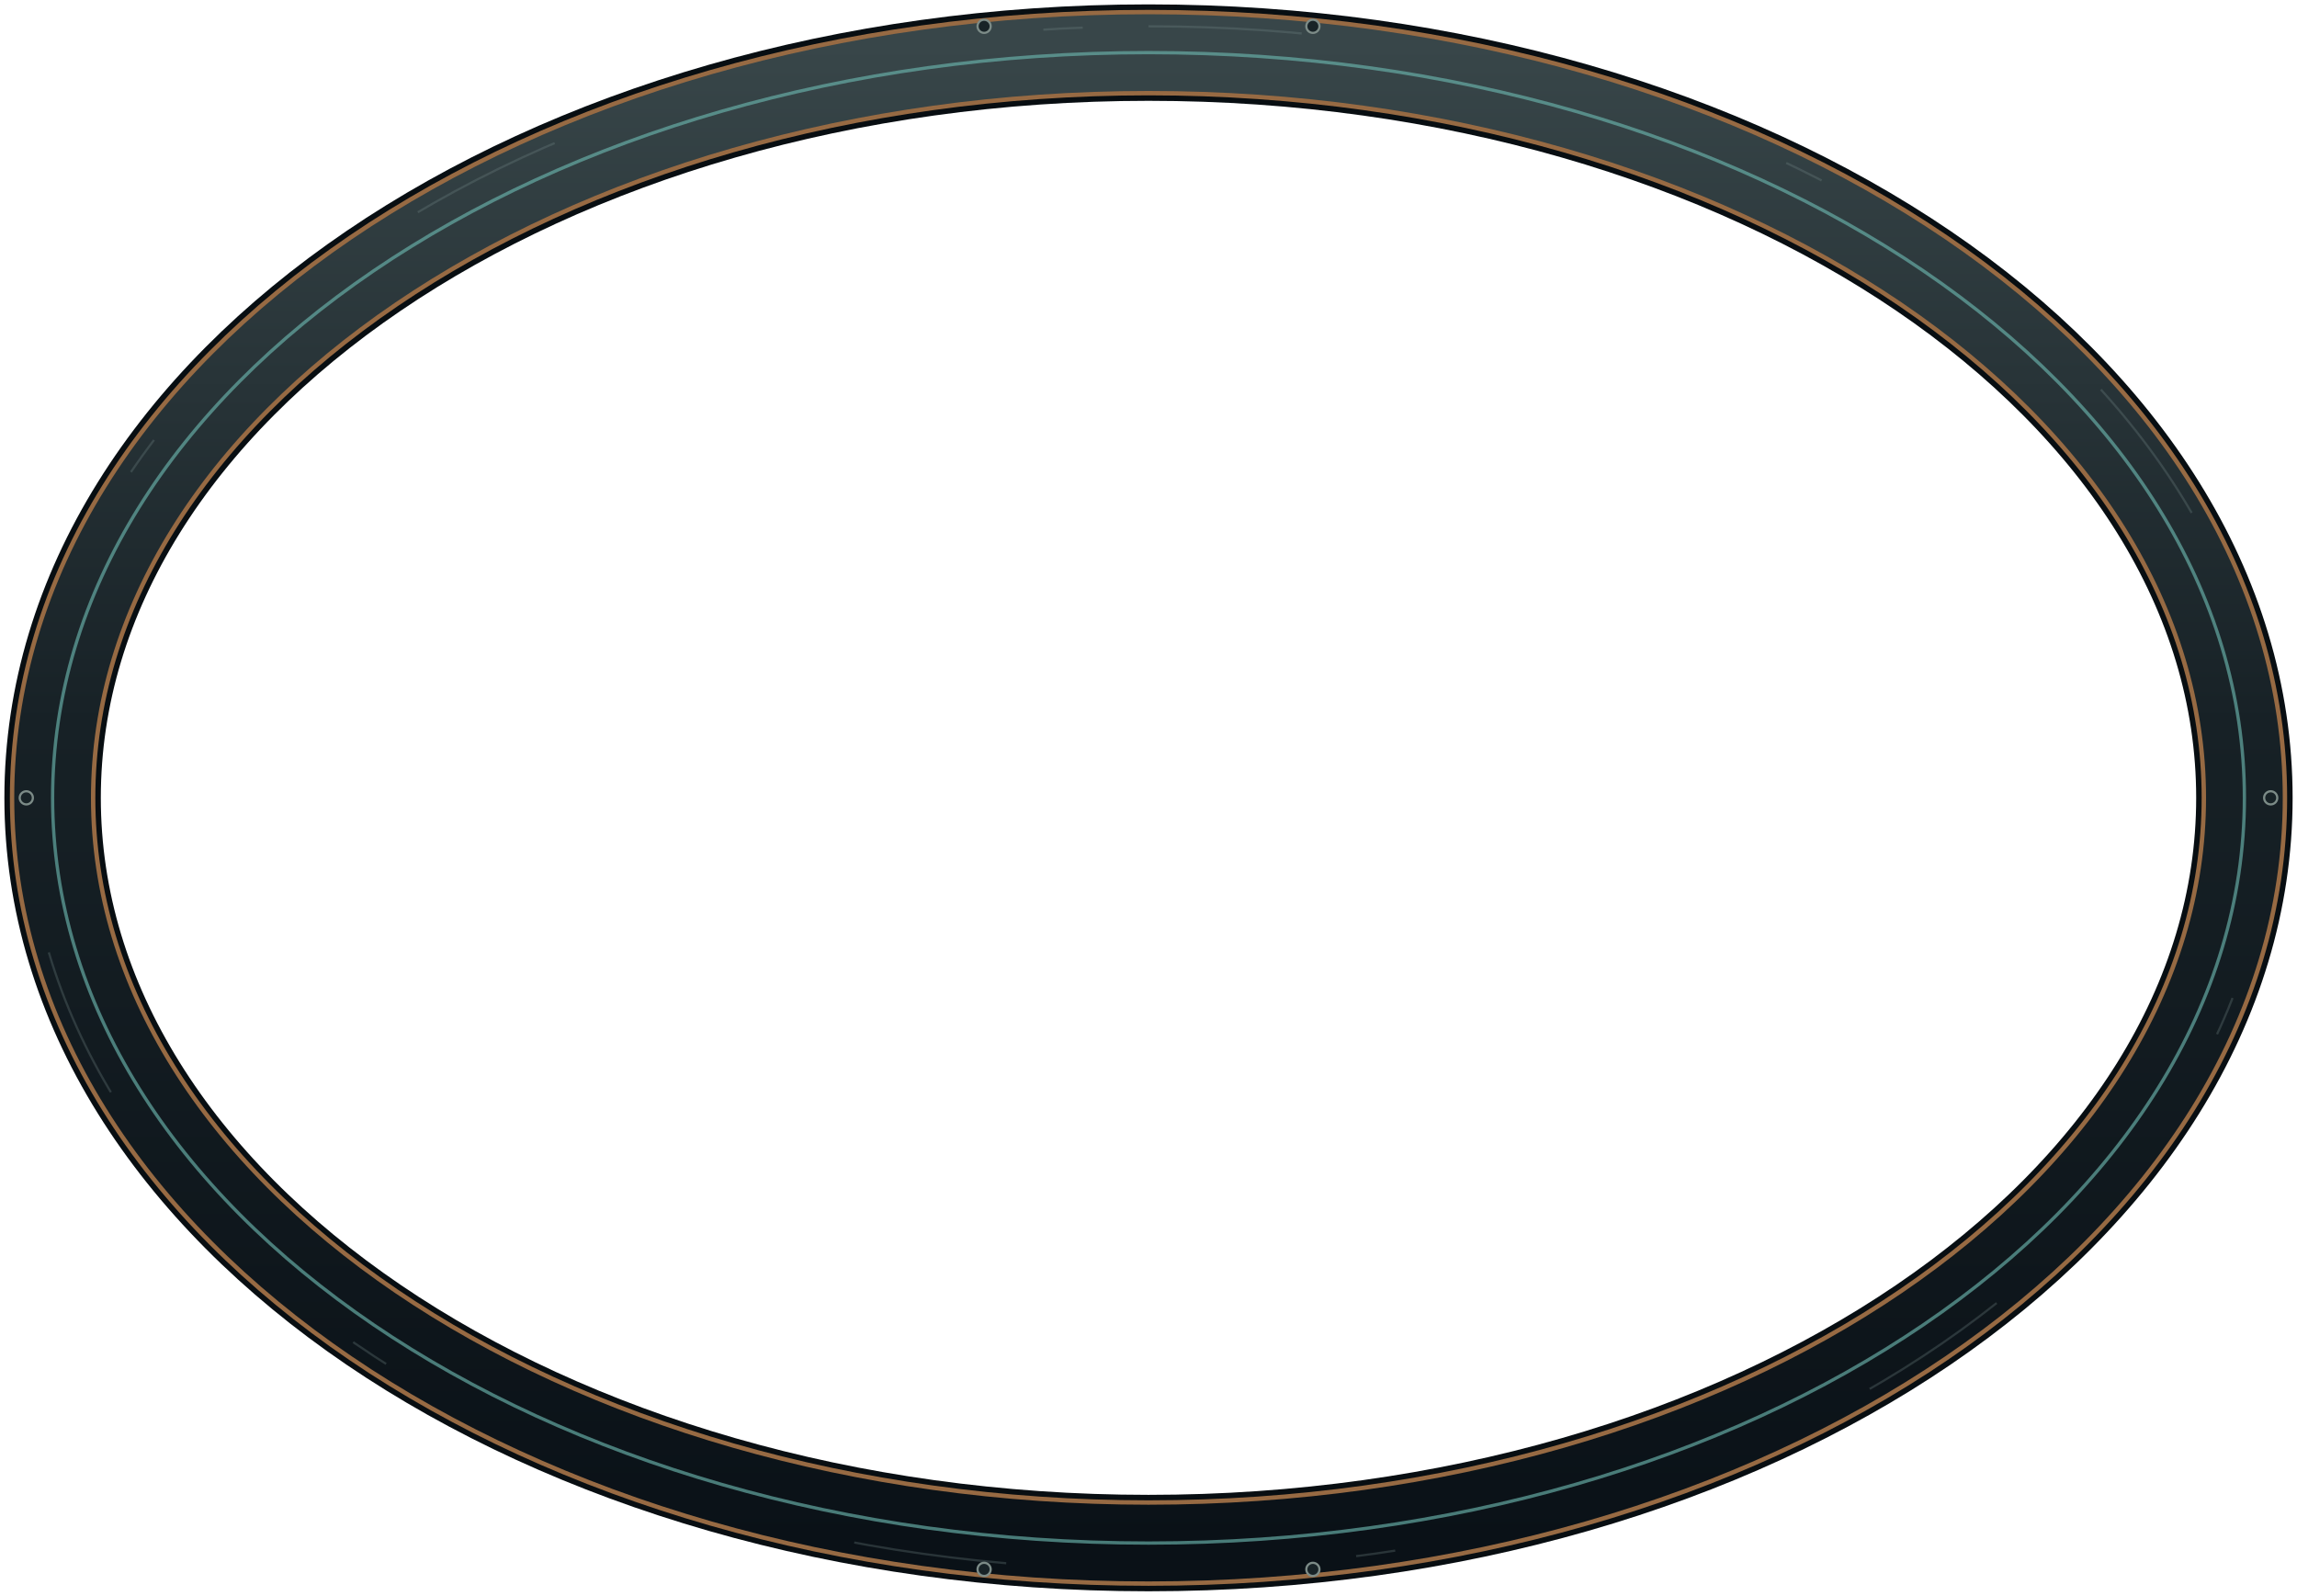
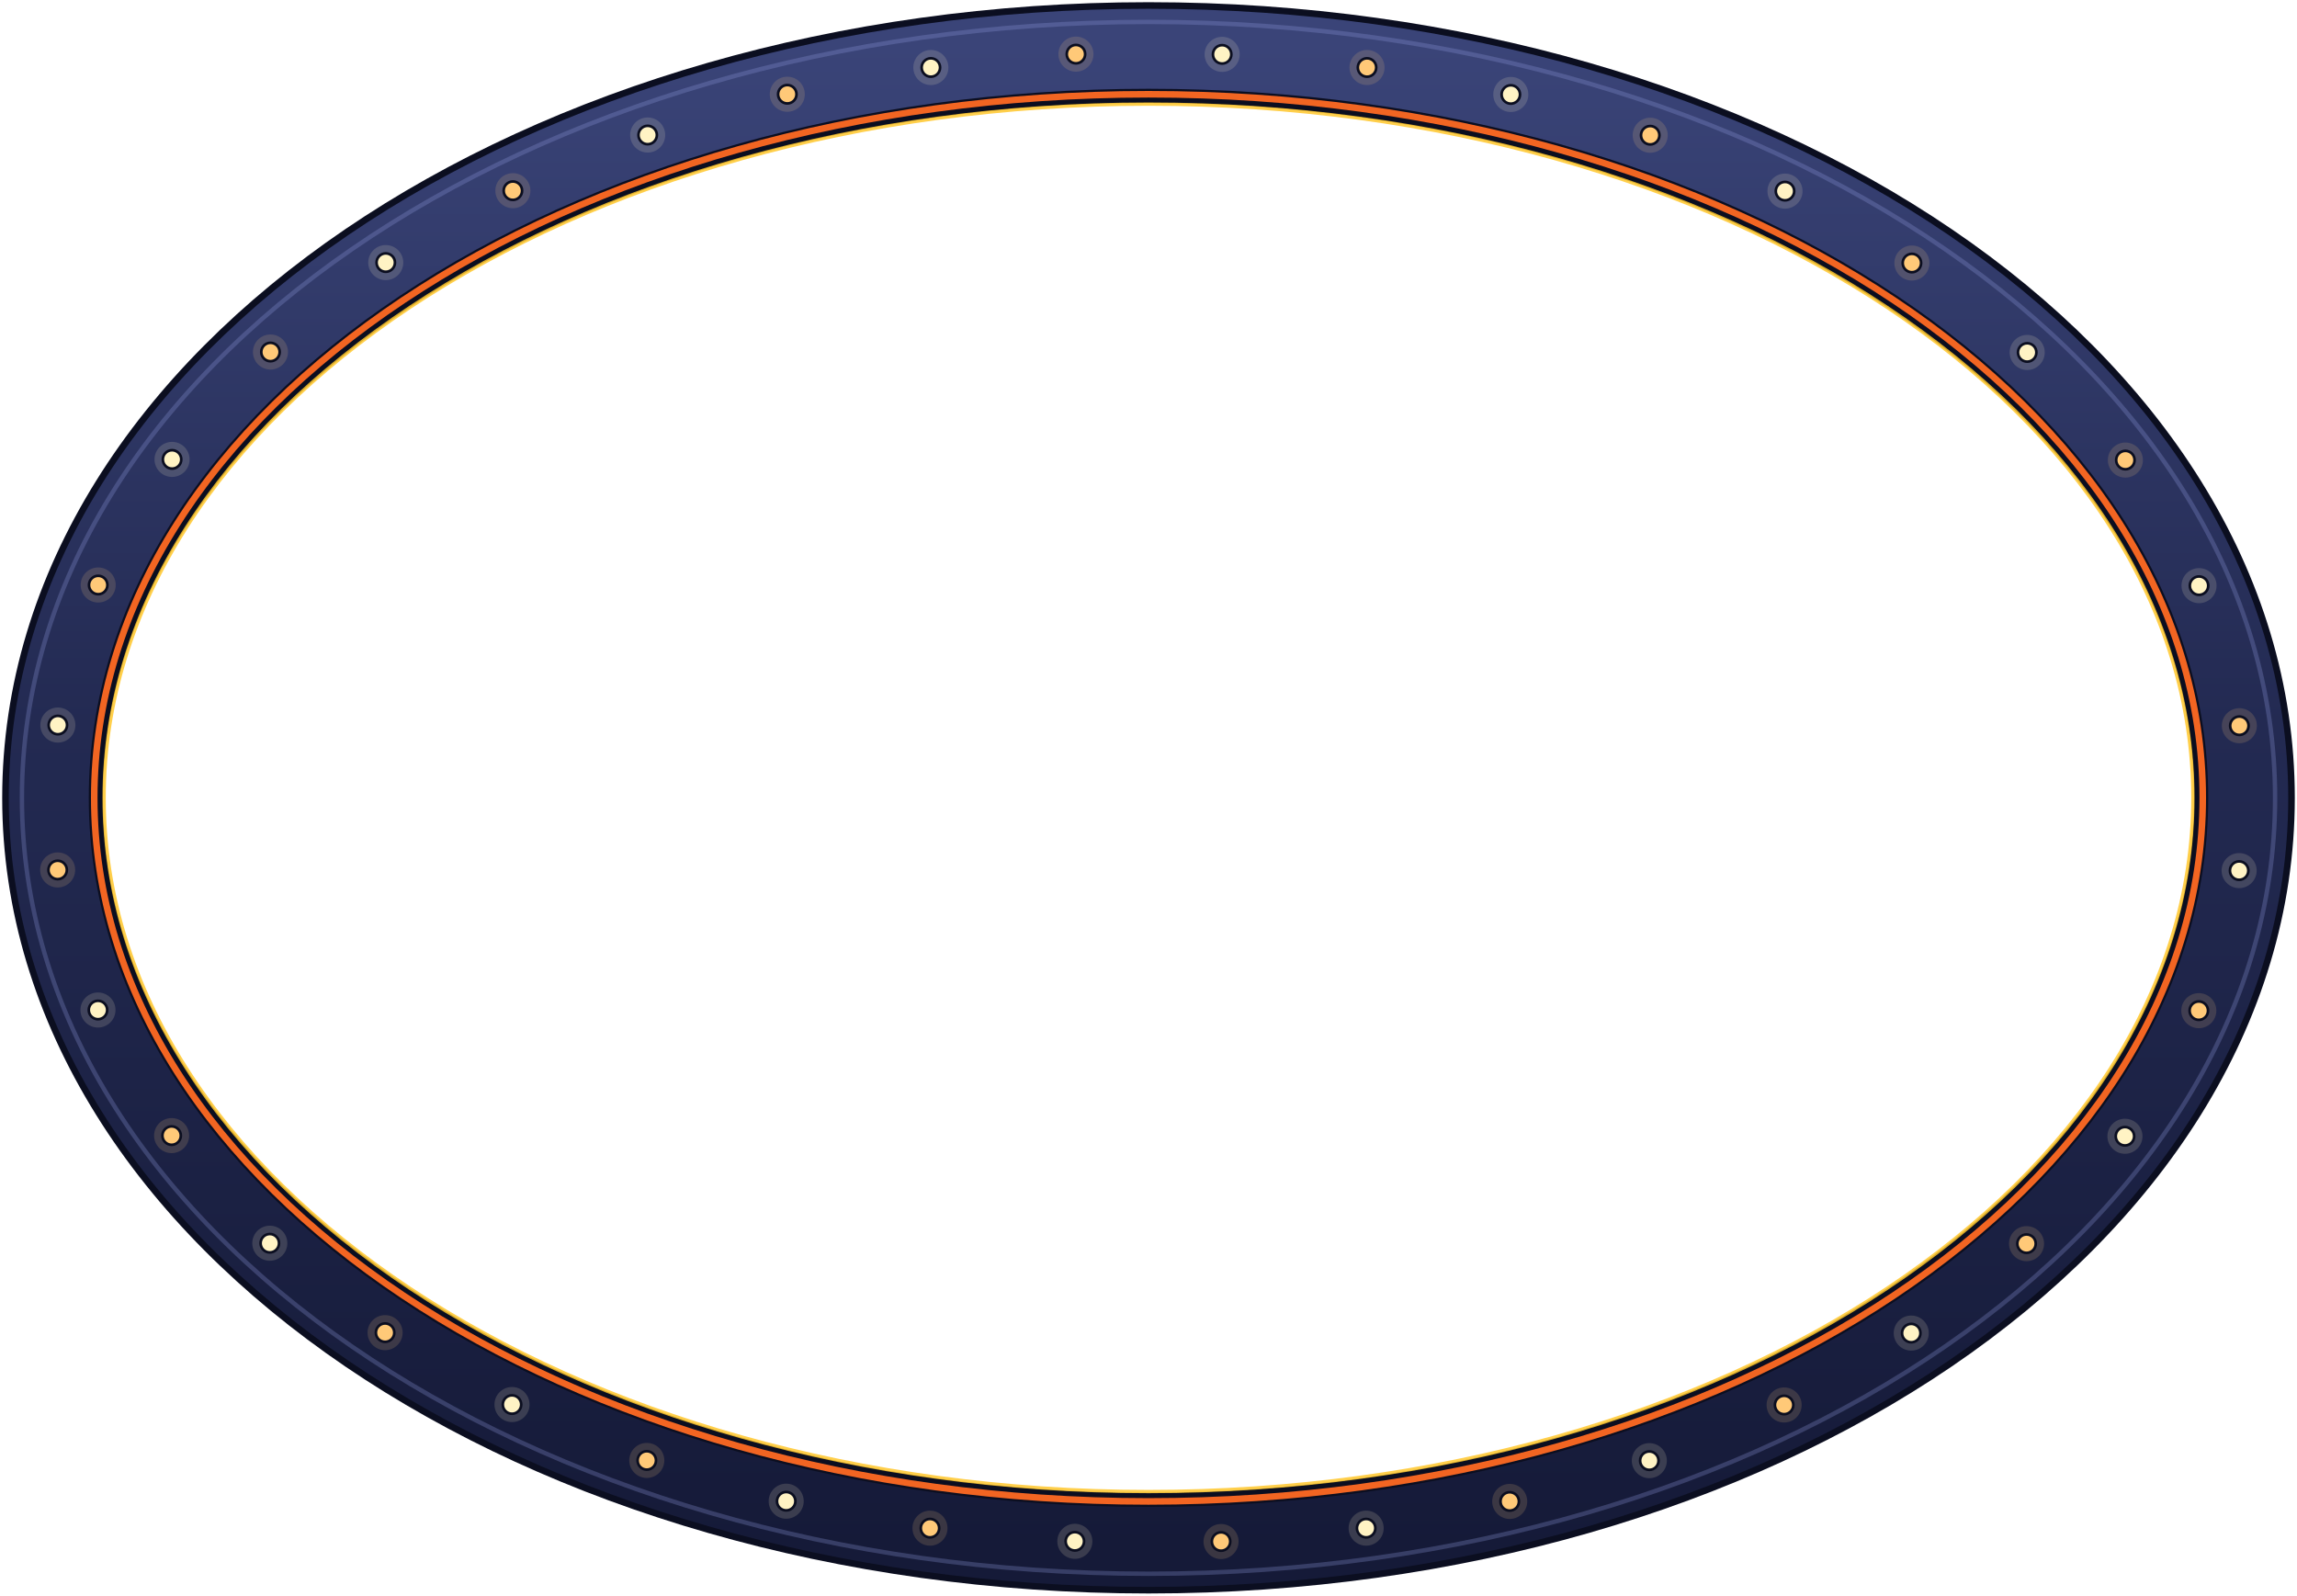
- <svg xmlns="http://www.w3.org/2000/svg" viewBox="-24 -24 1048 728" role="img" aria-label="Worn metal poker table rail with copper and cyan trim">
+ <svg xmlns="http://www.w3.org/2000/svg" viewBox="-24 -24 1048 728" role="img" aria-label="Padded navy poker rail with orange piping and marquee lights">
  <defs>
-     <linearGradient id="metal" x2="0" y2="1">
-       <stop stop-color="#384649" />
-       <stop offset=".45" stop-color="#172126" />
-       <stop offset="1" stop-color="#0a1117" />
+     <linearGradient id="pad" x2="0" y2="1">
+       <stop stop-color="#3a4478" />
+       <stop offset=".45" stop-color="#232a52" />
+       <stop offset="1" stop-color="#151a38" />
    </linearGradient>
  </defs>
  <g fill="none">
-     <rect width="1000" height="680" rx="500" ry="340" stroke="#080e12" stroke-width="44" />
-     <rect width="1000" height="680" rx="500" ry="340" stroke="#976a43" stroke-width="39" />
-     <rect width="1000" height="680" rx="500" ry="340" stroke="url(#metal)" stroke-width="35" />
-     <rect width="1000" height="680" rx="500" ry="340" stroke="#6bb4ac" stroke-opacity=".65" stroke-width="1.5" />
-     <rect x="-12" y="-12" width="1024" height="704" rx="512" ry="352" stroke="#738787" stroke-opacity=".3" stroke-width="1" stroke-dasharray="70 230 18 160" />
+     <rect width="1000" height="680" rx="500" ry="340" stroke="#0b0e20" stroke-width="46" />
+     <rect width="1000" height="680" rx="500" ry="340" stroke="url(#pad)" stroke-width="40" />
+     <rect x="-14" y="-14" width="1028" height="708" rx="514" ry="354" stroke="#8f9be0" stroke-opacity=".28" stroke-width="2" />
+     <rect x="19" y="19" width="962" height="642" rx="481" ry="321" stroke="#0b0e20" stroke-width="5" />
+     <rect x="19" y="19" width="962" height="642" rx="481" ry="321" stroke="#f26522" stroke-width="3" />
+     <rect x="23.5" y="23.5" width="953" height="633" rx="476.5" ry="316.5" stroke="#ffc72c" stroke-opacity=".85" stroke-width="1.5" />
  </g>
-   <g fill="#182327" stroke="#7c8b87" stroke-width="1">
-     <circle cx="425" cy="-12" r="3" />
-     <circle cx="575" cy="-12" r="3" />
-     <circle cx="425" cy="692" r="3" />
-     <circle cx="575" cy="692" r="3" />
-     <circle cx="-12" cy="340" r="3" />
-     <circle cx="1012" cy="340" r="3" />
+   <g>
+     <circle cx="997.6" cy="373.2" r="8" fill="#fff3c4" opacity=".16" />
+     <circle cx="979.2" cy="437.1" r="8" fill="#ffc978" opacity=".16" />
+     <circle cx="945.5" cy="494.4" r="8" fill="#fff3c4" opacity=".16" />
+     <circle cx="900.6" cy="543.4" r="8" fill="#ffc978" opacity=".16" />
+     <circle cx="848.0" cy="584.2" r="8" fill="#fff3c4" opacity=".16" />
+     <circle cx="790.0" cy="617.0" r="8" fill="#ffc978" opacity=".16" />
+     <circle cx="728.5" cy="642.4" r="8" fill="#fff3c4" opacity=".16" />
+     <circle cx="664.8" cy="661.0" r="8" fill="#ffc978" opacity=".16" />
+     <circle cx="599.3" cy="673.2" r="8" fill="#fff3c4" opacity=".16" />
+     <circle cx="533.1" cy="679.3" r="8" fill="#ffc978" opacity=".16" />
+     <circle cx="466.4" cy="679.2" r="8" fill="#fff3c4" opacity=".16" />
+     <circle cx="400.3" cy="673.2" r="8" fill="#ffc978" opacity=".16" />
+     <circle cx="334.7" cy="660.9" r="8" fill="#fff3c4" opacity=".16" />
+     <circle cx="271.1" cy="642.3" r="8" fill="#ffc978" opacity=".16" />
+     <circle cx="209.6" cy="616.8" r="8" fill="#fff3c4" opacity=".16" />
+     <circle cx="151.7" cy="584.0" r="8" fill="#ffc978" opacity=".16" />
+     <circle cx="99.1" cy="543.2" r="8" fill="#fff3c4" opacity=".16" />
+     <circle cx="54.3" cy="494.1" r="8" fill="#ffc978" opacity=".16" />
+     <circle cx="20.7" cy="436.8" r="8" fill="#fff3c4" opacity=".16" />
+     <circle cx="2.3" cy="372.9" r="8" fill="#ffc978" opacity=".16" />
+     <circle cx="2.4" cy="306.8" r="8" fill="#fff3c4" opacity=".16" />
+     <circle cx="20.8" cy="242.9" r="8" fill="#ffc978" opacity=".16" />
+     <circle cx="54.5" cy="185.6" r="8" fill="#fff3c4" opacity=".16" />
+     <circle cx="99.4" cy="136.6" r="8" fill="#ffc978" opacity=".16" />
+     <circle cx="152.0" cy="95.8" r="8" fill="#fff3c4" opacity=".16" />
+     <circle cx="210.0" cy="63.0" r="8" fill="#ffc978" opacity=".16" />
+     <circle cx="271.5" cy="37.6" r="8" fill="#fff3c4" opacity=".16" />
+     <circle cx="335.2" cy="19.0" r="8" fill="#ffc978" opacity=".16" />
+     <circle cx="400.7" cy="6.8" r="8" fill="#fff3c4" opacity=".16" />
+     <circle cx="466.9" cy="0.7" r="8" fill="#ffc978" opacity=".16" />
+     <circle cx="533.6" cy="0.8" r="8" fill="#fff3c4" opacity=".16" />
+     <circle cx="599.7" cy="6.8" r="8" fill="#ffc978" opacity=".16" />
+     <circle cx="665.3" cy="19.1" r="8" fill="#fff3c4" opacity=".16" />
+     <circle cx="728.9" cy="37.7" r="8" fill="#ffc978" opacity=".16" />
+     <circle cx="790.4" cy="63.2" r="8" fill="#fff3c4" opacity=".16" />
+     <circle cx="848.3" cy="96.0" r="8" fill="#ffc978" opacity=".16" />
+     <circle cx="900.9" cy="136.8" r="8" fill="#fff3c4" opacity=".16" />
+     <circle cx="945.7" cy="185.9" r="8" fill="#ffc978" opacity=".16" />
+     <circle cx="979.3" cy="243.2" r="8" fill="#fff3c4" opacity=".16" />
+     <circle cx="997.7" cy="307.1" r="8" fill="#ffc978" opacity=".16" />
+   </g>
+   <g stroke="#0b0e20" stroke-width="1.2">
+     <circle cx="997.6" cy="373.2" r="4.2" fill="#fff3c4" />
+     <circle cx="979.2" cy="437.1" r="4.2" fill="#ffc978" />
+     <circle cx="945.5" cy="494.4" r="4.2" fill="#fff3c4" />
+     <circle cx="900.6" cy="543.4" r="4.2" fill="#ffc978" />
+     <circle cx="848.0" cy="584.2" r="4.2" fill="#fff3c4" />
+     <circle cx="790.0" cy="617.0" r="4.2" fill="#ffc978" />
+     <circle cx="728.5" cy="642.4" r="4.2" fill="#fff3c4" />
+     <circle cx="664.8" cy="661.0" r="4.2" fill="#ffc978" />
+     <circle cx="599.3" cy="673.2" r="4.2" fill="#fff3c4" />
+     <circle cx="533.1" cy="679.3" r="4.2" fill="#ffc978" />
+     <circle cx="466.4" cy="679.2" r="4.2" fill="#fff3c4" />
+     <circle cx="400.3" cy="673.2" r="4.2" fill="#ffc978" />
+     <circle cx="334.7" cy="660.9" r="4.2" fill="#fff3c4" />
+     <circle cx="271.1" cy="642.3" r="4.2" fill="#ffc978" />
+     <circle cx="209.6" cy="616.8" r="4.2" fill="#fff3c4" />
+     <circle cx="151.7" cy="584.0" r="4.2" fill="#ffc978" />
+     <circle cx="99.1" cy="543.2" r="4.2" fill="#fff3c4" />
+     <circle cx="54.3" cy="494.1" r="4.2" fill="#ffc978" />
+     <circle cx="20.7" cy="436.8" r="4.2" fill="#fff3c4" />
+     <circle cx="2.3" cy="372.9" r="4.2" fill="#ffc978" />
+     <circle cx="2.4" cy="306.8" r="4.2" fill="#fff3c4" />
+     <circle cx="20.8" cy="242.9" r="4.2" fill="#ffc978" />
+     <circle cx="54.5" cy="185.6" r="4.2" fill="#fff3c4" />
+     <circle cx="99.4" cy="136.6" r="4.2" fill="#ffc978" />
+     <circle cx="152.0" cy="95.8" r="4.2" fill="#fff3c4" />
+     <circle cx="210.0" cy="63.0" r="4.2" fill="#ffc978" />
+     <circle cx="271.5" cy="37.6" r="4.2" fill="#fff3c4" />
+     <circle cx="335.2" cy="19.0" r="4.2" fill="#ffc978" />
+     <circle cx="400.7" cy="6.8" r="4.2" fill="#fff3c4" />
+     <circle cx="466.9" cy="0.7" r="4.2" fill="#ffc978" />
+     <circle cx="533.6" cy="0.8" r="4.2" fill="#fff3c4" />
+     <circle cx="599.7" cy="6.8" r="4.2" fill="#ffc978" />
+     <circle cx="665.3" cy="19.1" r="4.2" fill="#fff3c4" />
+     <circle cx="728.9" cy="37.7" r="4.2" fill="#ffc978" />
+     <circle cx="790.4" cy="63.2" r="4.2" fill="#fff3c4" />
+     <circle cx="848.3" cy="96.0" r="4.2" fill="#ffc978" />
+     <circle cx="900.9" cy="136.8" r="4.2" fill="#fff3c4" />
+     <circle cx="945.7" cy="185.9" r="4.2" fill="#ffc978" />
+     <circle cx="979.3" cy="243.2" r="4.2" fill="#fff3c4" />
+     <circle cx="997.7" cy="307.1" r="4.2" fill="#ffc978" />
  </g>
</svg>
